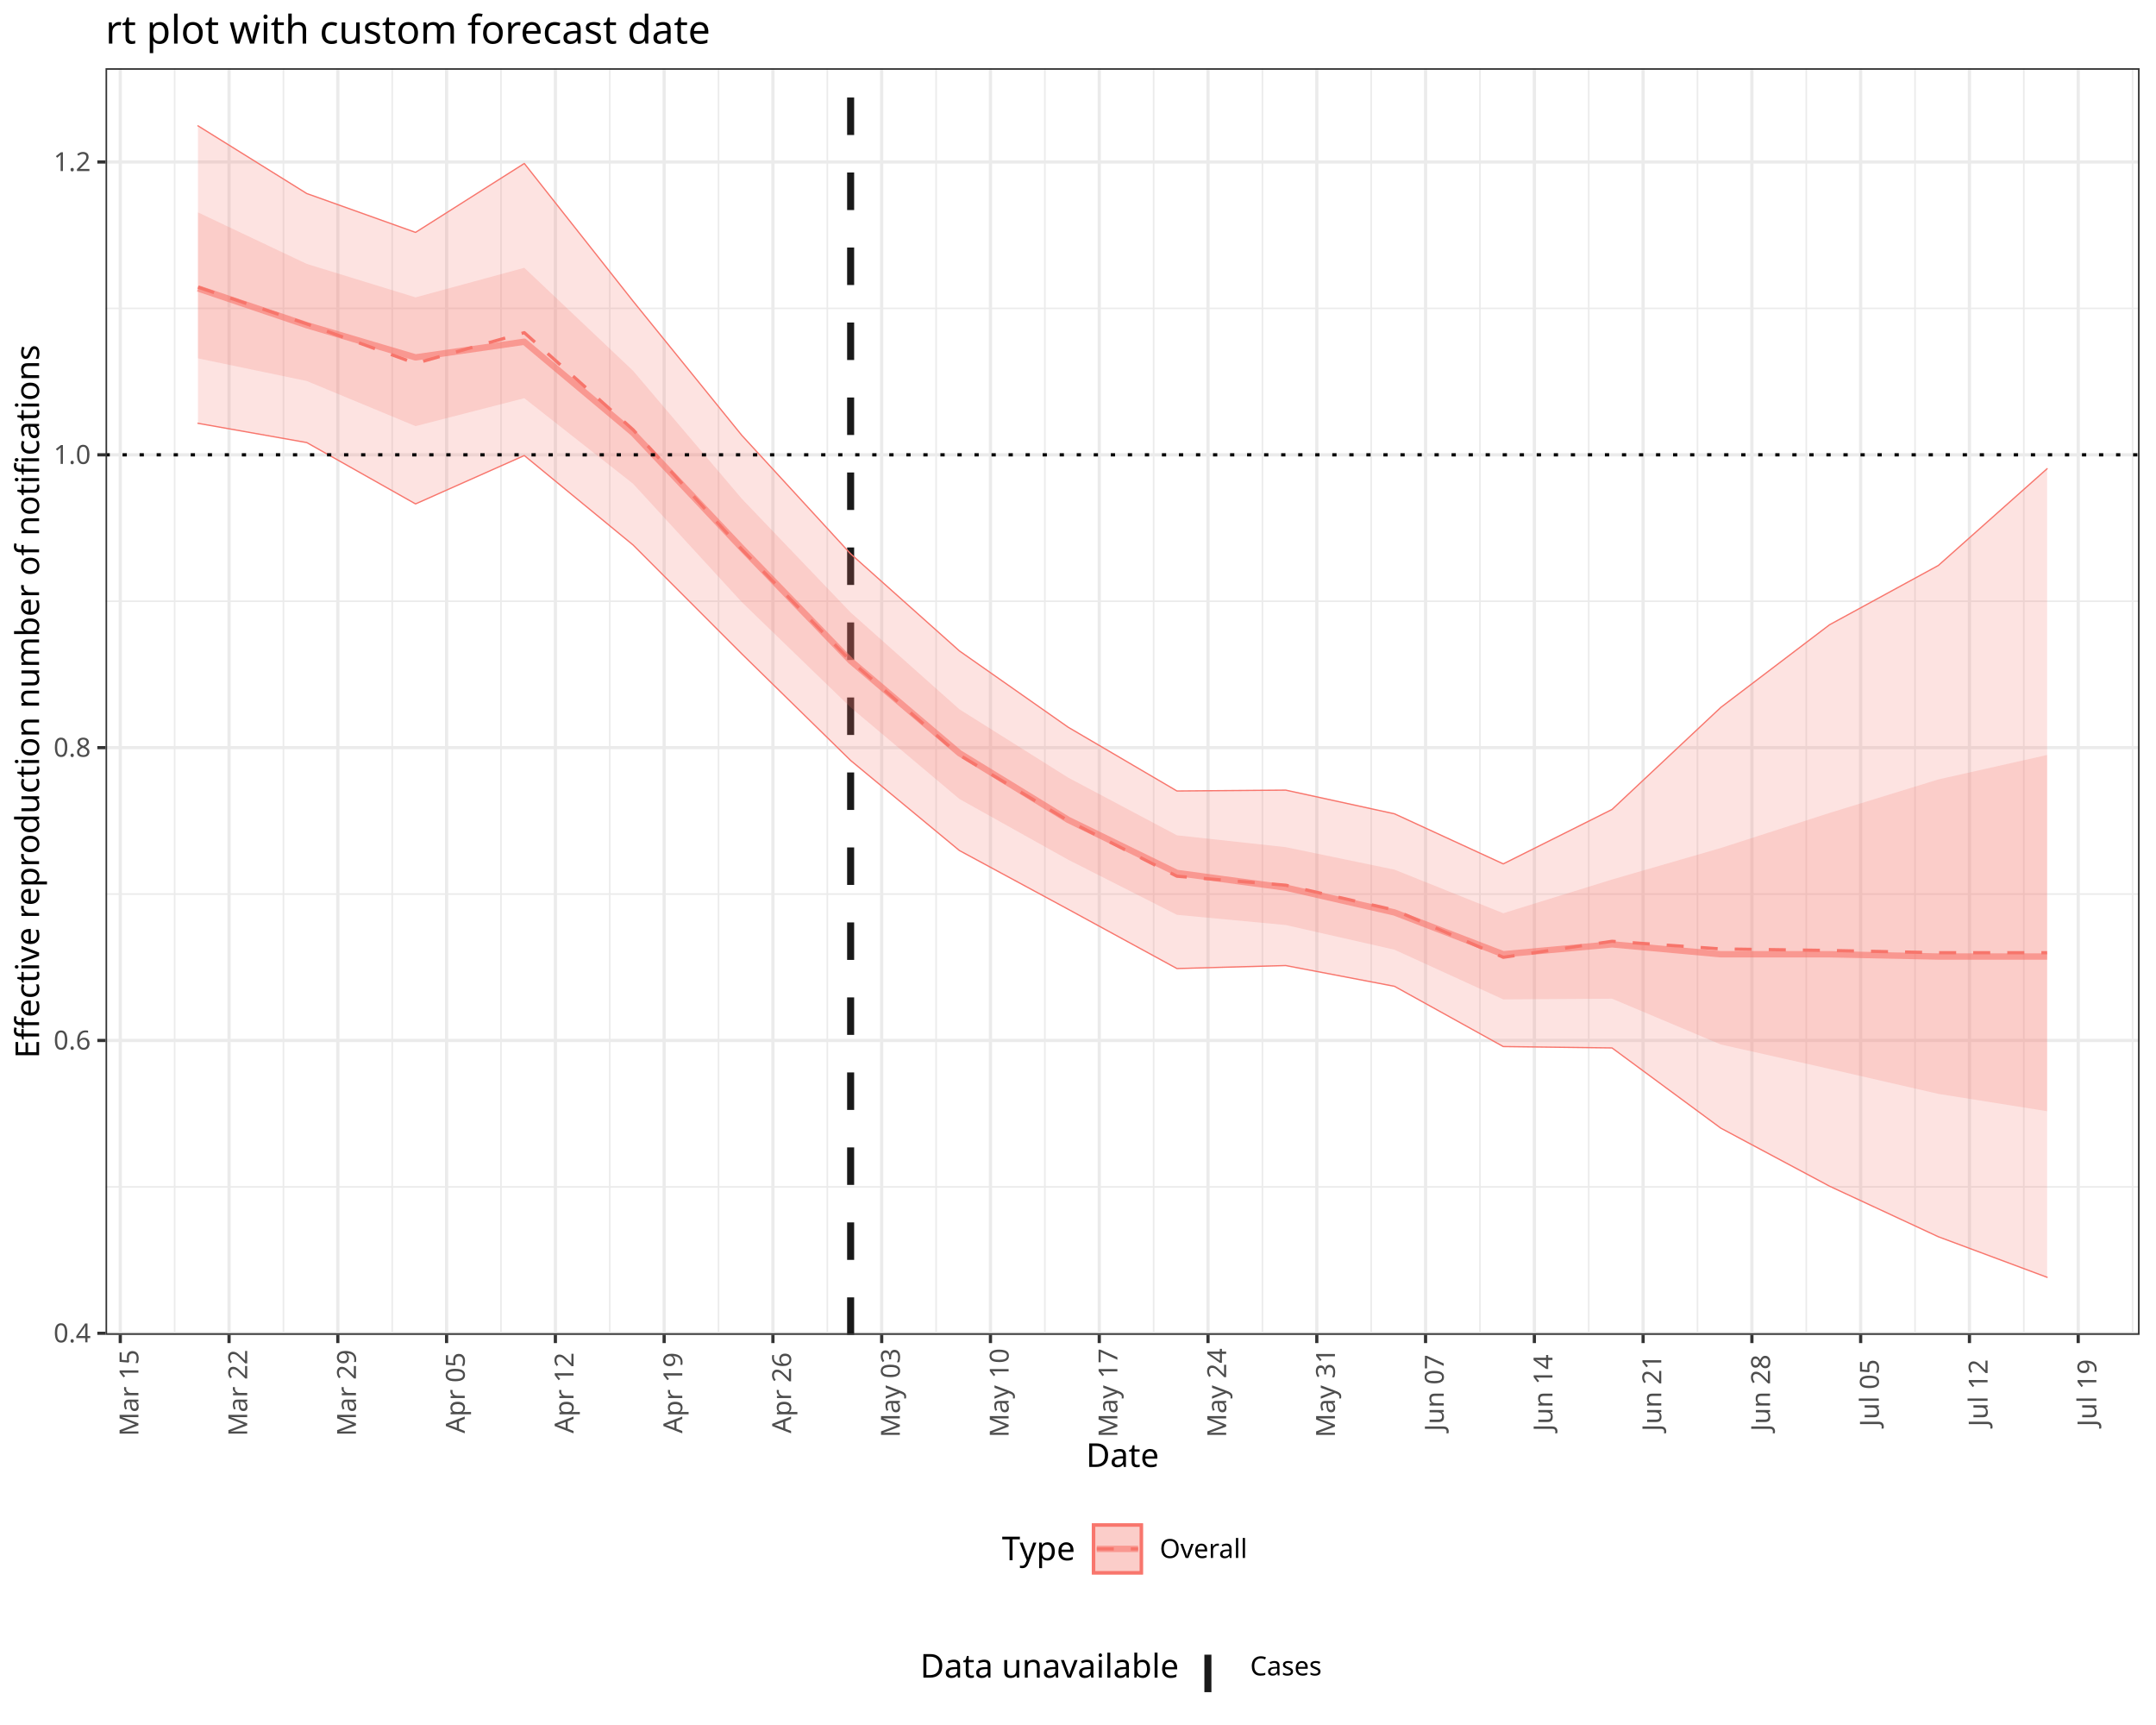
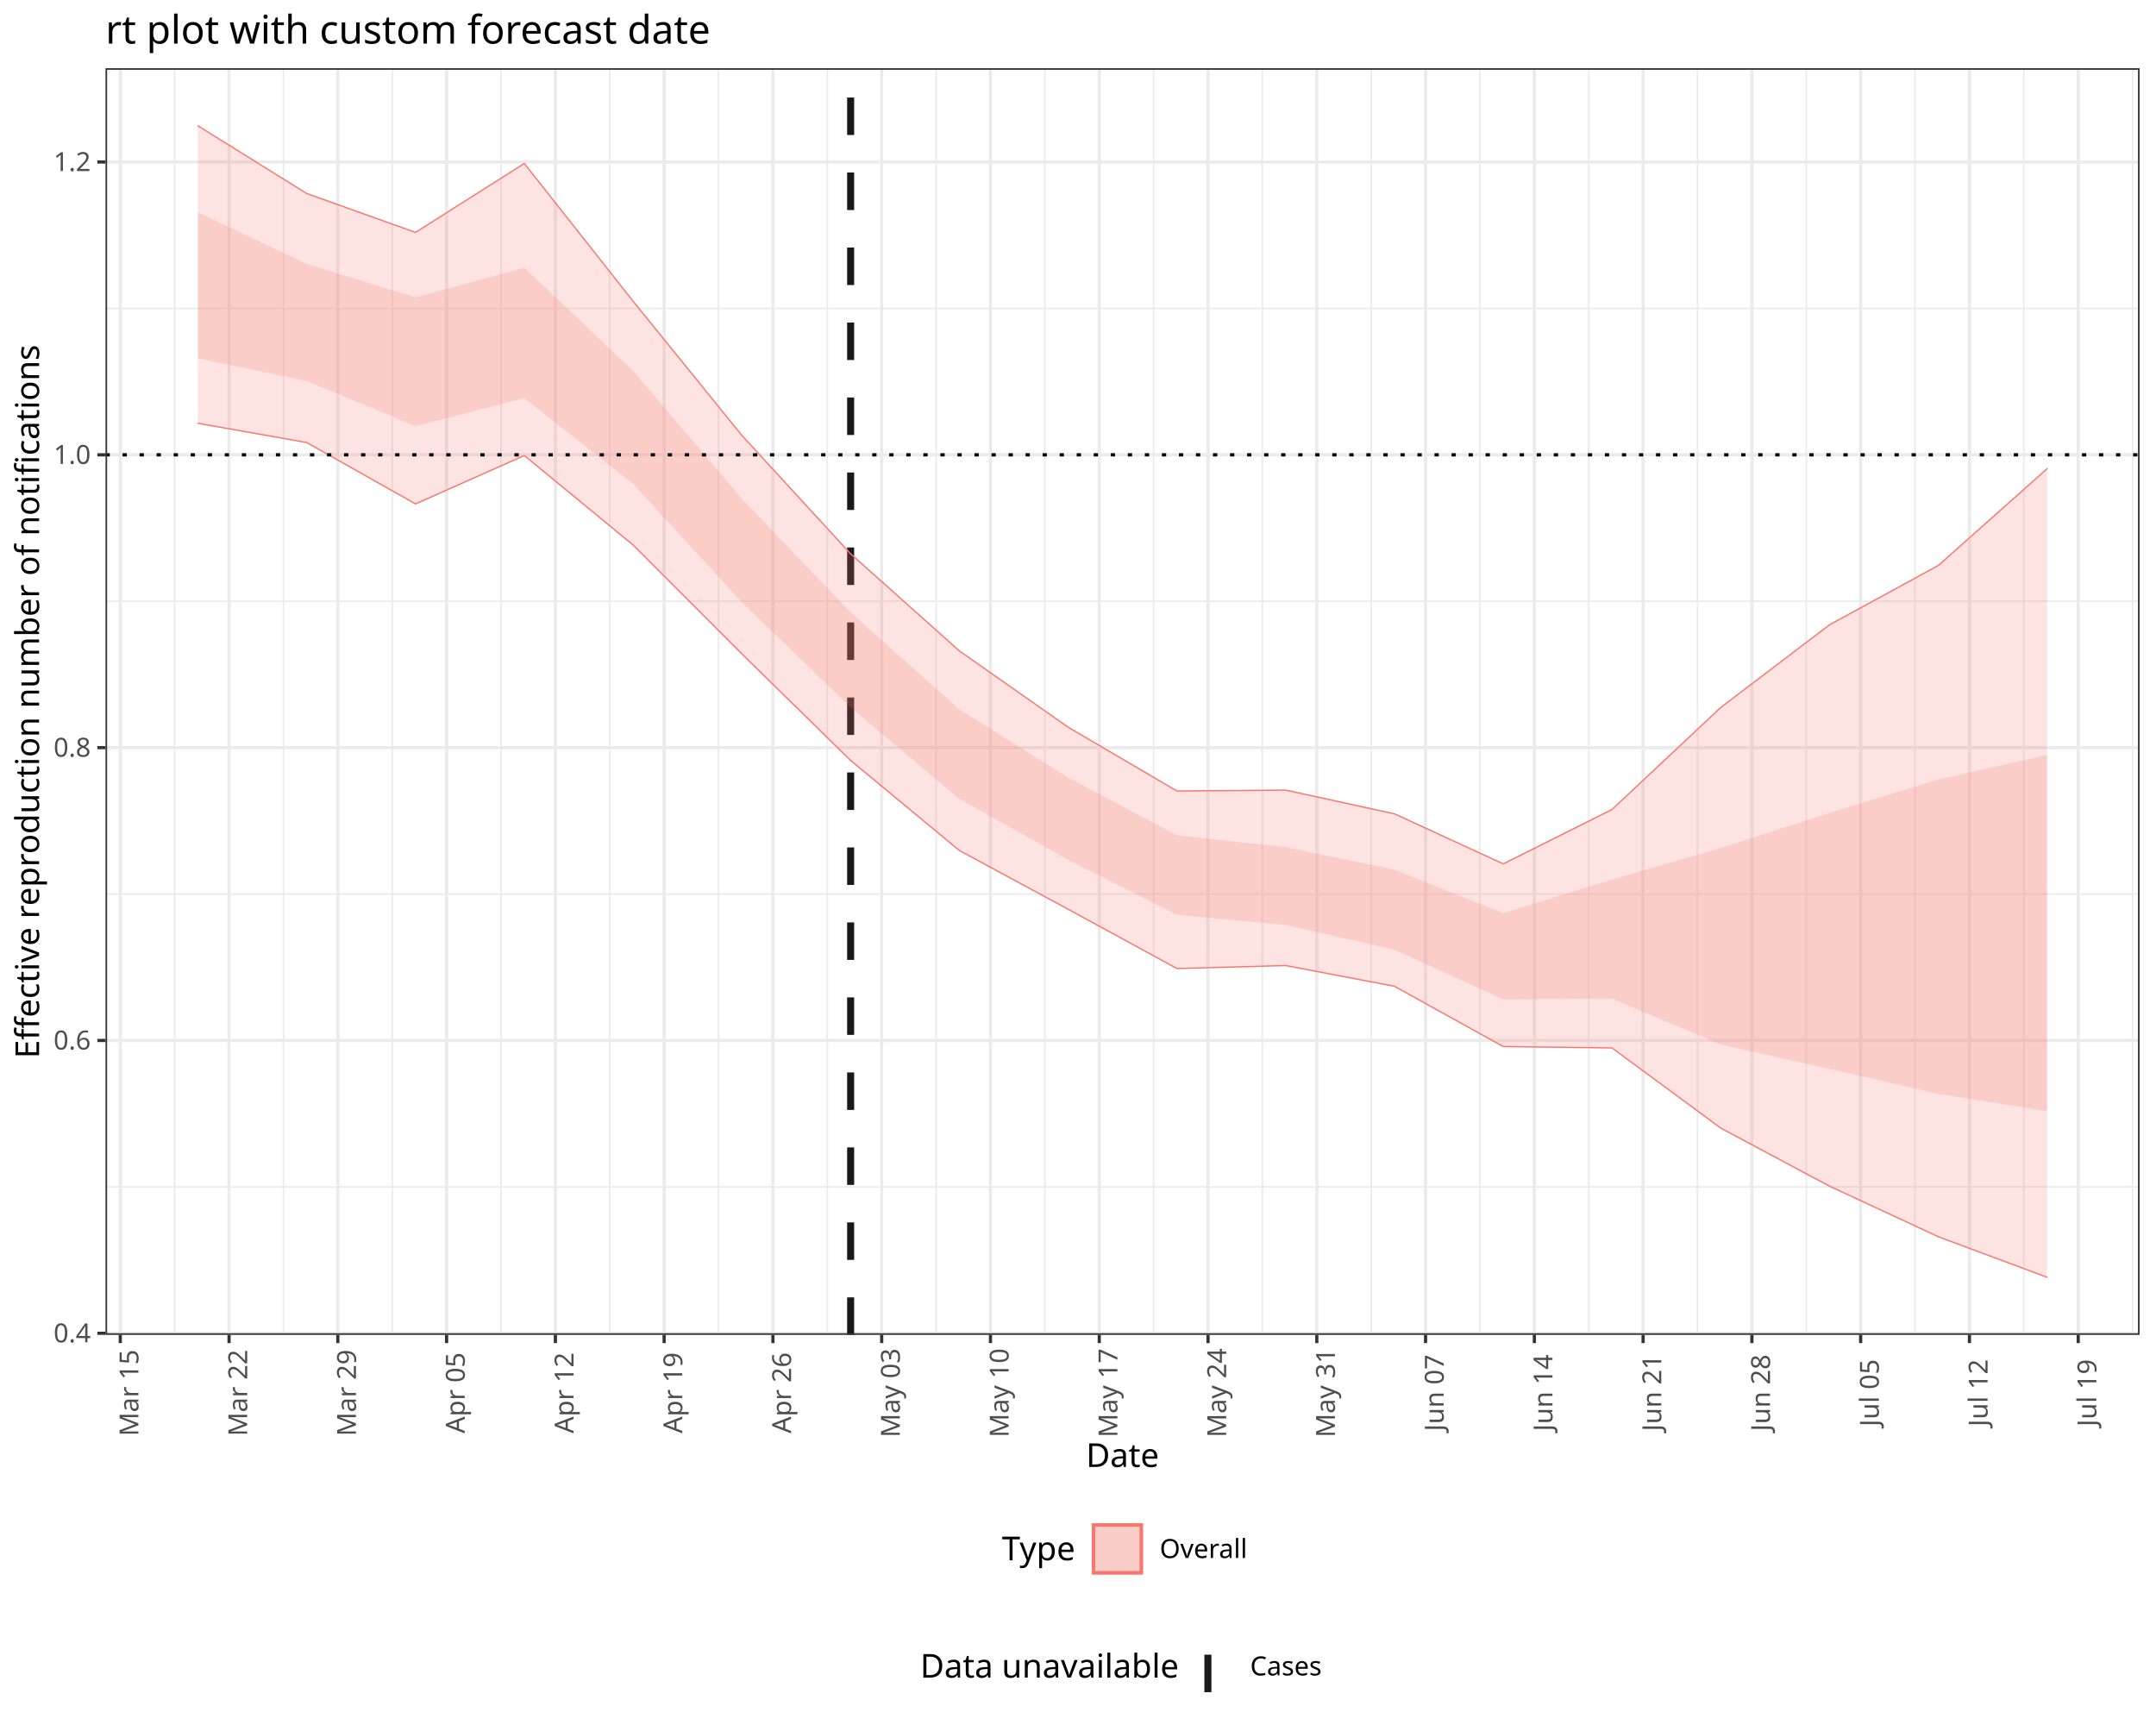
<svg xmlns="http://www.w3.org/2000/svg" class="svglite" data-engine-version="2.0" width="720.00pt" height="576.00pt" viewBox="0 0 720.00 576.00">
  <defs>
    <style type="text/css">
    .svglite line, .svglite polyline, .svglite polygon, .svglite path, .svglite rect, .svglite circle {
      fill: none;
      stroke: #000000;
      stroke-linecap: round;
      stroke-linejoin: round;
      stroke-miterlimit: 10.00;
    }
  </style>
  </defs>
  <rect width="100%" height="100%" style="stroke: none; fill: #FFFFFF;" />
  <defs>
    <clipPath id="cpMC4wMHw3MjAuMDB8MC4wMHw1NzYuMDA=">
      <rect x="0.00" y="0.00" width="720.00" height="576.00" />
    </clipPath>
  </defs>
  <g clip-path="url(#cpMC4wMHw3MjAuMDB8MC4wMHw1NzYuMDA=)">
    <rect x="0.00" y="0.00" width="720.00" height="576.00" style="stroke-width: 1.07; stroke: #FFFFFF; fill: #FFFFFF;" />
  </g>
  <defs>
    <clipPath id="cpMzUuMjR8NzE0LjUyfDIyLjc4fDQ0NS43Mw==">
      <rect x="35.24" y="22.78" width="679.28" height="422.95" />
    </clipPath>
  </defs>
  <g clip-path="url(#cpMzUuMjR8NzE0LjUyfDIyLjc4fDQ0NS43Mw==)">
    <rect x="35.24" y="22.78" width="679.28" height="422.95" style="stroke-width: 1.07; stroke: none; fill: #FFFFFF;" />
    <polyline points="35.24,396.31 714.52,396.31 " style="stroke-width: 0.53; stroke: #EBEBEB; stroke-linecap: butt;" />
    <polyline points="35.24,298.54 714.52,298.54 " style="stroke-width: 0.53; stroke: #EBEBEB; stroke-linecap: butt;" />
    <polyline points="35.24,200.76 714.52,200.76 " style="stroke-width: 0.53; stroke: #EBEBEB; stroke-linecap: butt;" />
    <polyline points="35.24,102.98 714.52,102.98 " style="stroke-width: 0.53; stroke: #EBEBEB; stroke-linecap: butt;" />
    <polyline points="58.33,445.73 58.33,22.78 " style="stroke-width: 0.53; stroke: #EBEBEB; stroke-linecap: butt;" />
    <polyline points="94.66,445.73 94.66,22.78 " style="stroke-width: 0.53; stroke: #EBEBEB; stroke-linecap: butt;" />
    <polyline points="130.98,445.73 130.98,22.78 " style="stroke-width: 0.53; stroke: #EBEBEB; stroke-linecap: butt;" />
    <polyline points="167.31,445.73 167.31,22.78 " style="stroke-width: 0.53; stroke: #EBEBEB; stroke-linecap: butt;" />
    <polyline points="203.63,445.73 203.63,22.78 " style="stroke-width: 0.53; stroke: #EBEBEB; stroke-linecap: butt;" />
    <polyline points="239.96,445.73 239.96,22.78 " style="stroke-width: 0.53; stroke: #EBEBEB; stroke-linecap: butt;" />
    <polyline points="276.28,445.73 276.28,22.78 " style="stroke-width: 0.53; stroke: #EBEBEB; stroke-linecap: butt;" />
    <polyline points="312.61,445.73 312.61,22.78 " style="stroke-width: 0.53; stroke: #EBEBEB; stroke-linecap: butt;" />
    <polyline points="348.93,445.73 348.93,22.78 " style="stroke-width: 0.53; stroke: #EBEBEB; stroke-linecap: butt;" />
    <polyline points="385.26,445.73 385.26,22.78 " style="stroke-width: 0.53; stroke: #EBEBEB; stroke-linecap: butt;" />
    <polyline points="421.58,445.73 421.58,22.78 " style="stroke-width: 0.53; stroke: #EBEBEB; stroke-linecap: butt;" />
    <polyline points="457.91,445.73 457.91,22.78 " style="stroke-width: 0.53; stroke: #EBEBEB; stroke-linecap: butt;" />
    <polyline points="494.23,445.73 494.23,22.78 " style="stroke-width: 0.53; stroke: #EBEBEB; stroke-linecap: butt;" />
    <polyline points="530.56,445.73 530.56,22.78 " style="stroke-width: 0.53; stroke: #EBEBEB; stroke-linecap: butt;" />
    <polyline points="566.88,445.73 566.88,22.78 " style="stroke-width: 0.53; stroke: #EBEBEB; stroke-linecap: butt;" />
    <polyline points="603.21,445.73 603.21,22.78 " style="stroke-width: 0.53; stroke: #EBEBEB; stroke-linecap: butt;" />
    <polyline points="639.53,445.73 639.53,22.78 " style="stroke-width: 0.53; stroke: #EBEBEB; stroke-linecap: butt;" />
    <polyline points="675.86,445.73 675.86,22.78 " style="stroke-width: 0.53; stroke: #EBEBEB; stroke-linecap: butt;" />
    <polyline points="712.19,445.73 712.19,22.78 " style="stroke-width: 0.53; stroke: #EBEBEB; stroke-linecap: butt;" />
    <polyline points="35.24,445.20 714.52,445.20 " style="stroke-width: 1.07; stroke: #EBEBEB; stroke-linecap: butt;" />
    <polyline points="35.24,347.42 714.52,347.42 " style="stroke-width: 1.07; stroke: #EBEBEB; stroke-linecap: butt;" />
    <polyline points="35.24,249.65 714.52,249.65 " style="stroke-width: 1.07; stroke: #EBEBEB; stroke-linecap: butt;" />
    <polyline points="35.24,151.87 714.52,151.87 " style="stroke-width: 1.07; stroke: #EBEBEB; stroke-linecap: butt;" />
    <polyline points="35.24,54.09 714.52,54.09 " style="stroke-width: 1.07; stroke: #EBEBEB; stroke-linecap: butt;" />
    <polyline points="40.17,445.73 40.17,22.78 " style="stroke-width: 1.07; stroke: #EBEBEB; stroke-linecap: butt;" />
    <polyline points="76.49,445.73 76.49,22.78 " style="stroke-width: 1.07; stroke: #EBEBEB; stroke-linecap: butt;" />
    <polyline points="112.82,445.73 112.82,22.78 " style="stroke-width: 1.07; stroke: #EBEBEB; stroke-linecap: butt;" />
    <polyline points="149.14,445.73 149.14,22.78 " style="stroke-width: 1.07; stroke: #EBEBEB; stroke-linecap: butt;" />
    <polyline points="185.47,445.73 185.47,22.78 " style="stroke-width: 1.07; stroke: #EBEBEB; stroke-linecap: butt;" />
    <polyline points="221.79,445.73 221.79,22.78 " style="stroke-width: 1.07; stroke: #EBEBEB; stroke-linecap: butt;" />
    <polyline points="258.12,445.73 258.12,22.78 " style="stroke-width: 1.07; stroke: #EBEBEB; stroke-linecap: butt;" />
    <polyline points="294.44,445.73 294.44,22.78 " style="stroke-width: 1.07; stroke: #EBEBEB; stroke-linecap: butt;" />
    <polyline points="330.77,445.73 330.77,22.78 " style="stroke-width: 1.07; stroke: #EBEBEB; stroke-linecap: butt;" />
    <polyline points="367.10,445.73 367.10,22.78 " style="stroke-width: 1.07; stroke: #EBEBEB; stroke-linecap: butt;" />
    <polyline points="403.42,445.73 403.42,22.78 " style="stroke-width: 1.07; stroke: #EBEBEB; stroke-linecap: butt;" />
    <polyline points="439.75,445.73 439.75,22.78 " style="stroke-width: 1.07; stroke: #EBEBEB; stroke-linecap: butt;" />
    <polyline points="476.07,445.73 476.07,22.78 " style="stroke-width: 1.07; stroke: #EBEBEB; stroke-linecap: butt;" />
    <polyline points="512.40,445.73 512.40,22.78 " style="stroke-width: 1.07; stroke: #EBEBEB; stroke-linecap: butt;" />
    <polyline points="548.72,445.73 548.72,22.78 " style="stroke-width: 1.07; stroke: #EBEBEB; stroke-linecap: butt;" />
    <polyline points="585.05,445.73 585.05,22.78 " style="stroke-width: 1.07; stroke: #EBEBEB; stroke-linecap: butt;" />
    <polyline points="621.37,445.73 621.37,22.78 " style="stroke-width: 1.07; stroke: #EBEBEB; stroke-linecap: butt;" />
    <polyline points="657.70,445.73 657.70,22.78 " style="stroke-width: 1.07; stroke: #EBEBEB; stroke-linecap: butt;" />
    <polyline points="694.02,445.73 694.02,22.78 " style="stroke-width: 1.07; stroke: #EBEBEB; stroke-linecap: butt;" />
    <line x1="284.07" y1="445.73" x2="284.07" y2="22.78" style="stroke-width: 2.35; stroke: #000000; stroke-opacity: 0.90; stroke-dasharray: 12.52,12.52; stroke-linecap: butt;" />
-     <polyline points="66.11,96.31 102.44,108.58 138.77,119.34 175.09,114.11 211.42,144.56 247.74,183.06 284.07,220.66 320.39,251.49 356.72,273.76 393.04,291.49 429.37,296.39 465.69,304.68 502.02,318.64 538.34,315.33 574.67,318.64 610.99,318.64 647.32,319.40 683.64,319.40 " style="stroke-width: 2.13; stroke: #F8766D; stroke-opacity: 0.60; stroke-linecap: butt;" />
-     <polyline points="66.11,95.88 102.44,108.16 138.77,121.34 175.09,111.08 211.42,143.50 247.74,183.46 284.07,220.66 320.39,252.10 356.72,274.05 393.04,292.58 429.37,295.58 465.69,303.89 502.02,319.65 538.34,314.31 574.67,316.86 610.99,317.37 647.32,318.13 683.64,318.13 " style="stroke-width: 1.07; stroke: #F8766D; stroke-dasharray: 5.69,5.69; stroke-linecap: butt;" />
    <polygon points="66.11,42.01 102.44,64.62 138.77,77.60 175.09,54.58 211.42,100.57 247.74,145.38 284.07,184.93 320.39,217.35 356.72,242.83 393.04,264.12 429.37,263.83 465.69,271.74 502.02,288.46 538.34,270.29 574.67,236.21 610.99,208.61 647.32,188.81 683.64,156.50 683.64,426.51 647.32,412.97 610.99,396.09 574.67,376.71 538.34,349.92 502.02,349.46 465.69,329.34 429.37,322.41 393.04,323.41 356.72,303.62 320.39,284.00 284.07,253.93 247.74,218.34 211.42,181.98 175.09,152.11 138.77,168.26 102.44,147.78 66.11,141.35 " style="stroke-width: 0.00; stroke: none; fill: #F8766D; fill-opacity: 0.20;" />
    <polyline points="66.11,42.01 102.44,64.62 138.77,77.60 175.09,54.58 211.42,100.57 247.74,145.38 284.07,184.93 320.39,217.35 356.72,242.83 393.04,264.12 429.37,263.83 465.69,271.74 502.02,288.46 538.34,270.29 574.67,236.21 610.99,208.61 647.32,188.81 683.64,156.50 " style="stroke-width: 0.43; stroke: #F8766D;" />
    <polyline points="683.64,426.51 647.32,412.97 610.99,396.09 574.67,376.71 538.34,349.92 502.02,349.46 465.69,329.34 429.37,322.41 393.04,323.41 356.72,303.62 320.39,284.00 284.07,253.93 247.74,218.34 211.42,181.98 175.09,152.11 138.77,168.26 102.44,147.78 66.11,141.35 " style="stroke-width: 0.43; stroke: #F8766D;" />
    <polygon points="66.11,70.92 102.44,88.12 138.77,99.30 175.09,89.42 211.42,123.82 247.74,166.55 284.07,204.51 320.39,236.84 356.72,259.66 393.04,278.92 429.37,282.88 465.69,290.39 502.02,304.94 538.34,293.68 574.67,283.16 610.99,271.45 647.32,260.26 683.64,252.10 683.64,371.05 647.32,365.26 610.99,356.92 574.67,348.77 538.34,333.47 502.02,333.71 465.69,317.12 429.37,308.88 393.04,305.47 356.72,287.07 320.39,266.78 284.07,236.21 247.74,201.07 211.42,161.53 175.09,132.96 138.77,142.29 102.44,127.22 66.11,119.66 " style="stroke-width: 0.00; stroke: none; fill: #F8766D; fill-opacity: 0.20;" />
    <polyline points="66.11,70.92 102.44,88.12 138.77,99.30 175.09,89.42 211.42,123.82 247.74,166.55 284.07,204.51 320.39,236.84 356.72,259.66 393.04,278.92 429.37,282.88 465.69,290.39 502.02,304.94 538.34,293.68 574.67,283.16 610.99,271.45 647.32,260.26 683.64,252.10 " style="stroke-width: 1.07; stroke: none;" />
    <polyline points="683.64,371.05 647.32,365.26 610.99,356.92 574.67,348.77 538.34,333.47 502.02,333.71 465.69,317.12 429.37,308.88 393.04,305.47 356.72,287.07 320.39,266.78 284.07,236.21 247.74,201.07 211.42,161.53 175.09,132.96 138.77,142.29 102.44,127.22 66.11,119.66 " style="stroke-width: 1.07; stroke: none;" />
    <line x1="35.24" y1="151.87" x2="714.52" y2="151.87" style="stroke-width: 1.07; stroke-dasharray: 1.42,4.27; stroke-linecap: butt;" />
    <rect x="35.24" y="22.78" width="679.28" height="422.95" style="stroke-width: 1.07; stroke: #333333;" />
  </g>
  <g clip-path="url(#cpMC4wMHw3MjAuMDB8MC4wMHw1NzYuMDA=)">
    <text x="30.31" y="448.23" text-anchor="end" style="font-size: 8.80px; fill: #4D4D4D; font-family: sans;" textLength="12.23px" lengthAdjust="spacingAndGlyphs">0.4</text>
    <text x="30.31" y="350.45" text-anchor="end" style="font-size: 8.80px; fill: #4D4D4D; font-family: sans;" textLength="12.23px" lengthAdjust="spacingAndGlyphs">0.6</text>
    <text x="30.31" y="252.68" text-anchor="end" style="font-size: 8.80px; fill: #4D4D4D; font-family: sans;" textLength="12.23px" lengthAdjust="spacingAndGlyphs">0.8</text>
    <text x="30.31" y="154.90" text-anchor="end" style="font-size: 8.80px; fill: #4D4D4D; font-family: sans;" textLength="12.23px" lengthAdjust="spacingAndGlyphs">1.0</text>
    <text x="30.31" y="57.12" text-anchor="end" style="font-size: 8.80px; fill: #4D4D4D; font-family: sans;" textLength="12.23px" lengthAdjust="spacingAndGlyphs">1.2</text>
    <polyline points="32.50,445.20 35.24,445.20 " style="stroke-width: 1.07; stroke: #333333; stroke-linecap: butt;" />
    <polyline points="32.50,347.42 35.24,347.42 " style="stroke-width: 1.07; stroke: #333333; stroke-linecap: butt;" />
    <polyline points="32.50,249.65 35.24,249.65 " style="stroke-width: 1.07; stroke: #333333; stroke-linecap: butt;" />
    <polyline points="32.50,151.87 35.24,151.87 " style="stroke-width: 1.07; stroke: #333333; stroke-linecap: butt;" />
    <polyline points="32.50,54.09 35.24,54.09 " style="stroke-width: 1.07; stroke: #333333; stroke-linecap: butt;" />
    <polyline points="40.17,448.47 40.17,445.73 " style="stroke-width: 1.07; stroke: #333333; stroke-linecap: butt;" />
    <polyline points="76.49,448.47 76.49,445.73 " style="stroke-width: 1.07; stroke: #333333; stroke-linecap: butt;" />
    <polyline points="112.82,448.47 112.82,445.73 " style="stroke-width: 1.07; stroke: #333333; stroke-linecap: butt;" />
    <polyline points="149.14,448.47 149.14,445.73 " style="stroke-width: 1.07; stroke: #333333; stroke-linecap: butt;" />
    <polyline points="185.47,448.47 185.47,445.73 " style="stroke-width: 1.07; stroke: #333333; stroke-linecap: butt;" />
    <polyline points="221.79,448.47 221.79,445.73 " style="stroke-width: 1.07; stroke: #333333; stroke-linecap: butt;" />
    <polyline points="258.12,448.47 258.12,445.73 " style="stroke-width: 1.07; stroke: #333333; stroke-linecap: butt;" />
    <polyline points="294.44,448.47 294.44,445.73 " style="stroke-width: 1.07; stroke: #333333; stroke-linecap: butt;" />
    <polyline points="330.77,448.47 330.77,445.73 " style="stroke-width: 1.07; stroke: #333333; stroke-linecap: butt;" />
    <polyline points="367.10,448.47 367.10,445.73 " style="stroke-width: 1.07; stroke: #333333; stroke-linecap: butt;" />
    <polyline points="403.42,448.47 403.42,445.73 " style="stroke-width: 1.07; stroke: #333333; stroke-linecap: butt;" />
    <polyline points="439.75,448.47 439.75,445.73 " style="stroke-width: 1.07; stroke: #333333; stroke-linecap: butt;" />
    <polyline points="476.07,448.47 476.07,445.73 " style="stroke-width: 1.07; stroke: #333333; stroke-linecap: butt;" />
    <polyline points="512.40,448.47 512.40,445.73 " style="stroke-width: 1.07; stroke: #333333; stroke-linecap: butt;" />
    <polyline points="548.72,448.47 548.72,445.73 " style="stroke-width: 1.07; stroke: #333333; stroke-linecap: butt;" />
    <polyline points="585.05,448.47 585.05,445.73 " style="stroke-width: 1.07; stroke: #333333; stroke-linecap: butt;" />
    <polyline points="621.37,448.47 621.37,445.73 " style="stroke-width: 1.07; stroke: #333333; stroke-linecap: butt;" />
    <polyline points="657.70,448.47 657.70,445.73 " style="stroke-width: 1.07; stroke: #333333; stroke-linecap: butt;" />
    <polyline points="694.02,448.47 694.02,445.73 " style="stroke-width: 1.07; stroke: #333333; stroke-linecap: butt;" />
    <text transform="translate(46.22,465.10) rotate(-90)" text-anchor="middle" style="font-size: 8.80px; fill: #4D4D4D; font-family: sans;" textLength="27.39px" lengthAdjust="spacingAndGlyphs">Mar 15</text>
    <text transform="translate(82.55,465.10) rotate(-90)" text-anchor="middle" style="font-size: 8.80px; fill: #4D4D4D; font-family: sans;" textLength="27.39px" lengthAdjust="spacingAndGlyphs">Mar 22</text>
    <text transform="translate(118.87,465.10) rotate(-90)" text-anchor="middle" style="font-size: 8.80px; fill: #4D4D4D; font-family: sans;" textLength="27.39px" lengthAdjust="spacingAndGlyphs">Mar 29</text>
    <text transform="translate(155.20,465.10) rotate(-90)" text-anchor="middle" style="font-size: 8.80px; fill: #4D4D4D; font-family: sans;" textLength="25.93px" lengthAdjust="spacingAndGlyphs">Apr 05</text>
    <text transform="translate(191.53,465.10) rotate(-90)" text-anchor="middle" style="font-size: 8.80px; fill: #4D4D4D; font-family: sans;" textLength="25.93px" lengthAdjust="spacingAndGlyphs">Apr 12</text>
    <text transform="translate(227.85,465.10) rotate(-90)" text-anchor="middle" style="font-size: 8.80px; fill: #4D4D4D; font-family: sans;" textLength="25.93px" lengthAdjust="spacingAndGlyphs">Apr 19</text>
    <text transform="translate(264.18,465.10) rotate(-90)" text-anchor="middle" style="font-size: 8.80px; fill: #4D4D4D; font-family: sans;" textLength="25.93px" lengthAdjust="spacingAndGlyphs">Apr 26</text>
    <text transform="translate(300.50,465.10) rotate(-90)" text-anchor="middle" style="font-size: 8.80px; fill: #4D4D4D; font-family: sans;" textLength="28.87px" lengthAdjust="spacingAndGlyphs">May 03</text>
    <text transform="translate(336.83,465.10) rotate(-90)" text-anchor="middle" style="font-size: 8.80px; fill: #4D4D4D; font-family: sans;" textLength="28.87px" lengthAdjust="spacingAndGlyphs">May 10</text>
    <text transform="translate(373.15,465.10) rotate(-90)" text-anchor="middle" style="font-size: 8.80px; fill: #4D4D4D; font-family: sans;" textLength="28.87px" lengthAdjust="spacingAndGlyphs">May 17</text>
    <text transform="translate(409.48,465.10) rotate(-90)" text-anchor="middle" style="font-size: 8.80px; fill: #4D4D4D; font-family: sans;" textLength="28.87px" lengthAdjust="spacingAndGlyphs">May 24</text>
    <text transform="translate(445.80,465.10) rotate(-90)" text-anchor="middle" style="font-size: 8.80px; fill: #4D4D4D; font-family: sans;" textLength="28.87px" lengthAdjust="spacingAndGlyphs">May 31</text>
    <text transform="translate(482.13,465.10) rotate(-90)" text-anchor="middle" style="font-size: 8.80px; fill: #4D4D4D; font-family: sans;" textLength="26.43px" lengthAdjust="spacingAndGlyphs">Jun 07</text>
    <text transform="translate(518.45,465.10) rotate(-90)" text-anchor="middle" style="font-size: 8.80px; fill: #4D4D4D; font-family: sans;" textLength="26.43px" lengthAdjust="spacingAndGlyphs">Jun 14</text>
    <text transform="translate(554.78,465.10) rotate(-90)" text-anchor="middle" style="font-size: 8.80px; fill: #4D4D4D; font-family: sans;" textLength="26.43px" lengthAdjust="spacingAndGlyphs">Jun 21</text>
    <text transform="translate(591.10,465.10) rotate(-90)" text-anchor="middle" style="font-size: 8.80px; fill: #4D4D4D; font-family: sans;" textLength="26.43px" lengthAdjust="spacingAndGlyphs">Jun 28</text>
    <text transform="translate(627.43,465.10) rotate(-90)" text-anchor="middle" style="font-size: 8.80px; fill: #4D4D4D; font-family: sans;" textLength="23.49px" lengthAdjust="spacingAndGlyphs">Jul 05</text>
    <text transform="translate(663.75,465.10) rotate(-90)" text-anchor="middle" style="font-size: 8.80px; fill: #4D4D4D; font-family: sans;" textLength="23.49px" lengthAdjust="spacingAndGlyphs">Jul 12</text>
    <text transform="translate(700.08,465.10) rotate(-90)" text-anchor="middle" style="font-size: 8.80px; fill: #4D4D4D; font-family: sans;" textLength="23.49px" lengthAdjust="spacingAndGlyphs">Jul 19</text>
    <text x="374.88" y="489.84" text-anchor="middle" style="font-size: 11.00px; font-family: sans;" textLength="23.24px" lengthAdjust="spacingAndGlyphs">Date</text>
    <text transform="translate(13.05,234.26) rotate(-90)" text-anchor="middle" style="font-size: 11.00px; font-family: sans;" textLength="220.14px" lengthAdjust="spacingAndGlyphs">Effective reproduction number of notifications</text>
    <rect x="329.11" y="503.08" width="91.54" height="28.24" style="stroke-width: 1.07; stroke: none; fill: #FFFFFF;" />
    <text x="334.59" y="520.99" style="font-size: 11.00px; font-family: sans;" textLength="24.46px" lengthAdjust="spacingAndGlyphs">Type</text>
    <rect x="364.53" y="508.56" width="17.28" height="17.28" style="stroke-width: 1.07; stroke: none; fill: #FFFFFF;" />
-     <line x1="366.26" y1="517.20" x2="380.08" y2="517.20" style="stroke-width: 2.13; stroke: #F8766D; stroke-opacity: 0.60; stroke-linecap: butt;" />
-     <line x1="366.26" y1="517.20" x2="380.08" y2="517.20" style="stroke-width: 1.07; stroke: #F8766D; stroke-dasharray: 5.69,5.69; stroke-linecap: butt;" />
    <rect x="364.81" y="508.85" width="16.71" height="16.71" style="stroke-width: 0.43; stroke: #F8766D; stroke-linecap: square; stroke-linejoin: miter; fill: #F8766D; fill-opacity: 0.20;" />
    <rect x="365.24" y="509.27" width="15.86" height="15.86" style="stroke-width: 1.07; stroke: #F8766D; stroke-linecap: square; stroke-linejoin: miter; fill: #F8766D; fill-opacity: 0.20;" />
    <text x="387.29" y="520.23" style="font-size: 8.80px; font-family: sans;" textLength="27.88px" lengthAdjust="spacingAndGlyphs">Overall</text>
    <rect x="301.83" y="542.28" width="146.10" height="28.24" style="stroke-width: 1.07; stroke: none; fill: #FFFFFF;" />
    <text x="307.31" y="560.19" style="font-size: 11.00px; font-family: sans;" textLength="81.95px" lengthAdjust="spacingAndGlyphs">Data unavailable</text>
    <rect x="394.74" y="547.76" width="17.28" height="17.28" style="stroke-width: 1.07; stroke: none; fill: #FFFFFF;" />
    <line x1="403.38" y1="565.04" x2="403.38" y2="547.76" style="stroke-width: 2.35; stroke: #000000; stroke-opacity: 0.90; stroke-dasharray: 12.52,12.52; stroke-linecap: butt;" />
    <text x="417.50" y="559.43" style="font-size: 8.80px; font-family: sans;" textLength="24.95px" lengthAdjust="spacingAndGlyphs">Cases</text>
    <text x="35.24" y="14.56" style="font-size: 13.20px; font-family: sans;" textLength="186.37px" lengthAdjust="spacingAndGlyphs">rt plot with custom forecast date</text>
  </g>
</svg>
